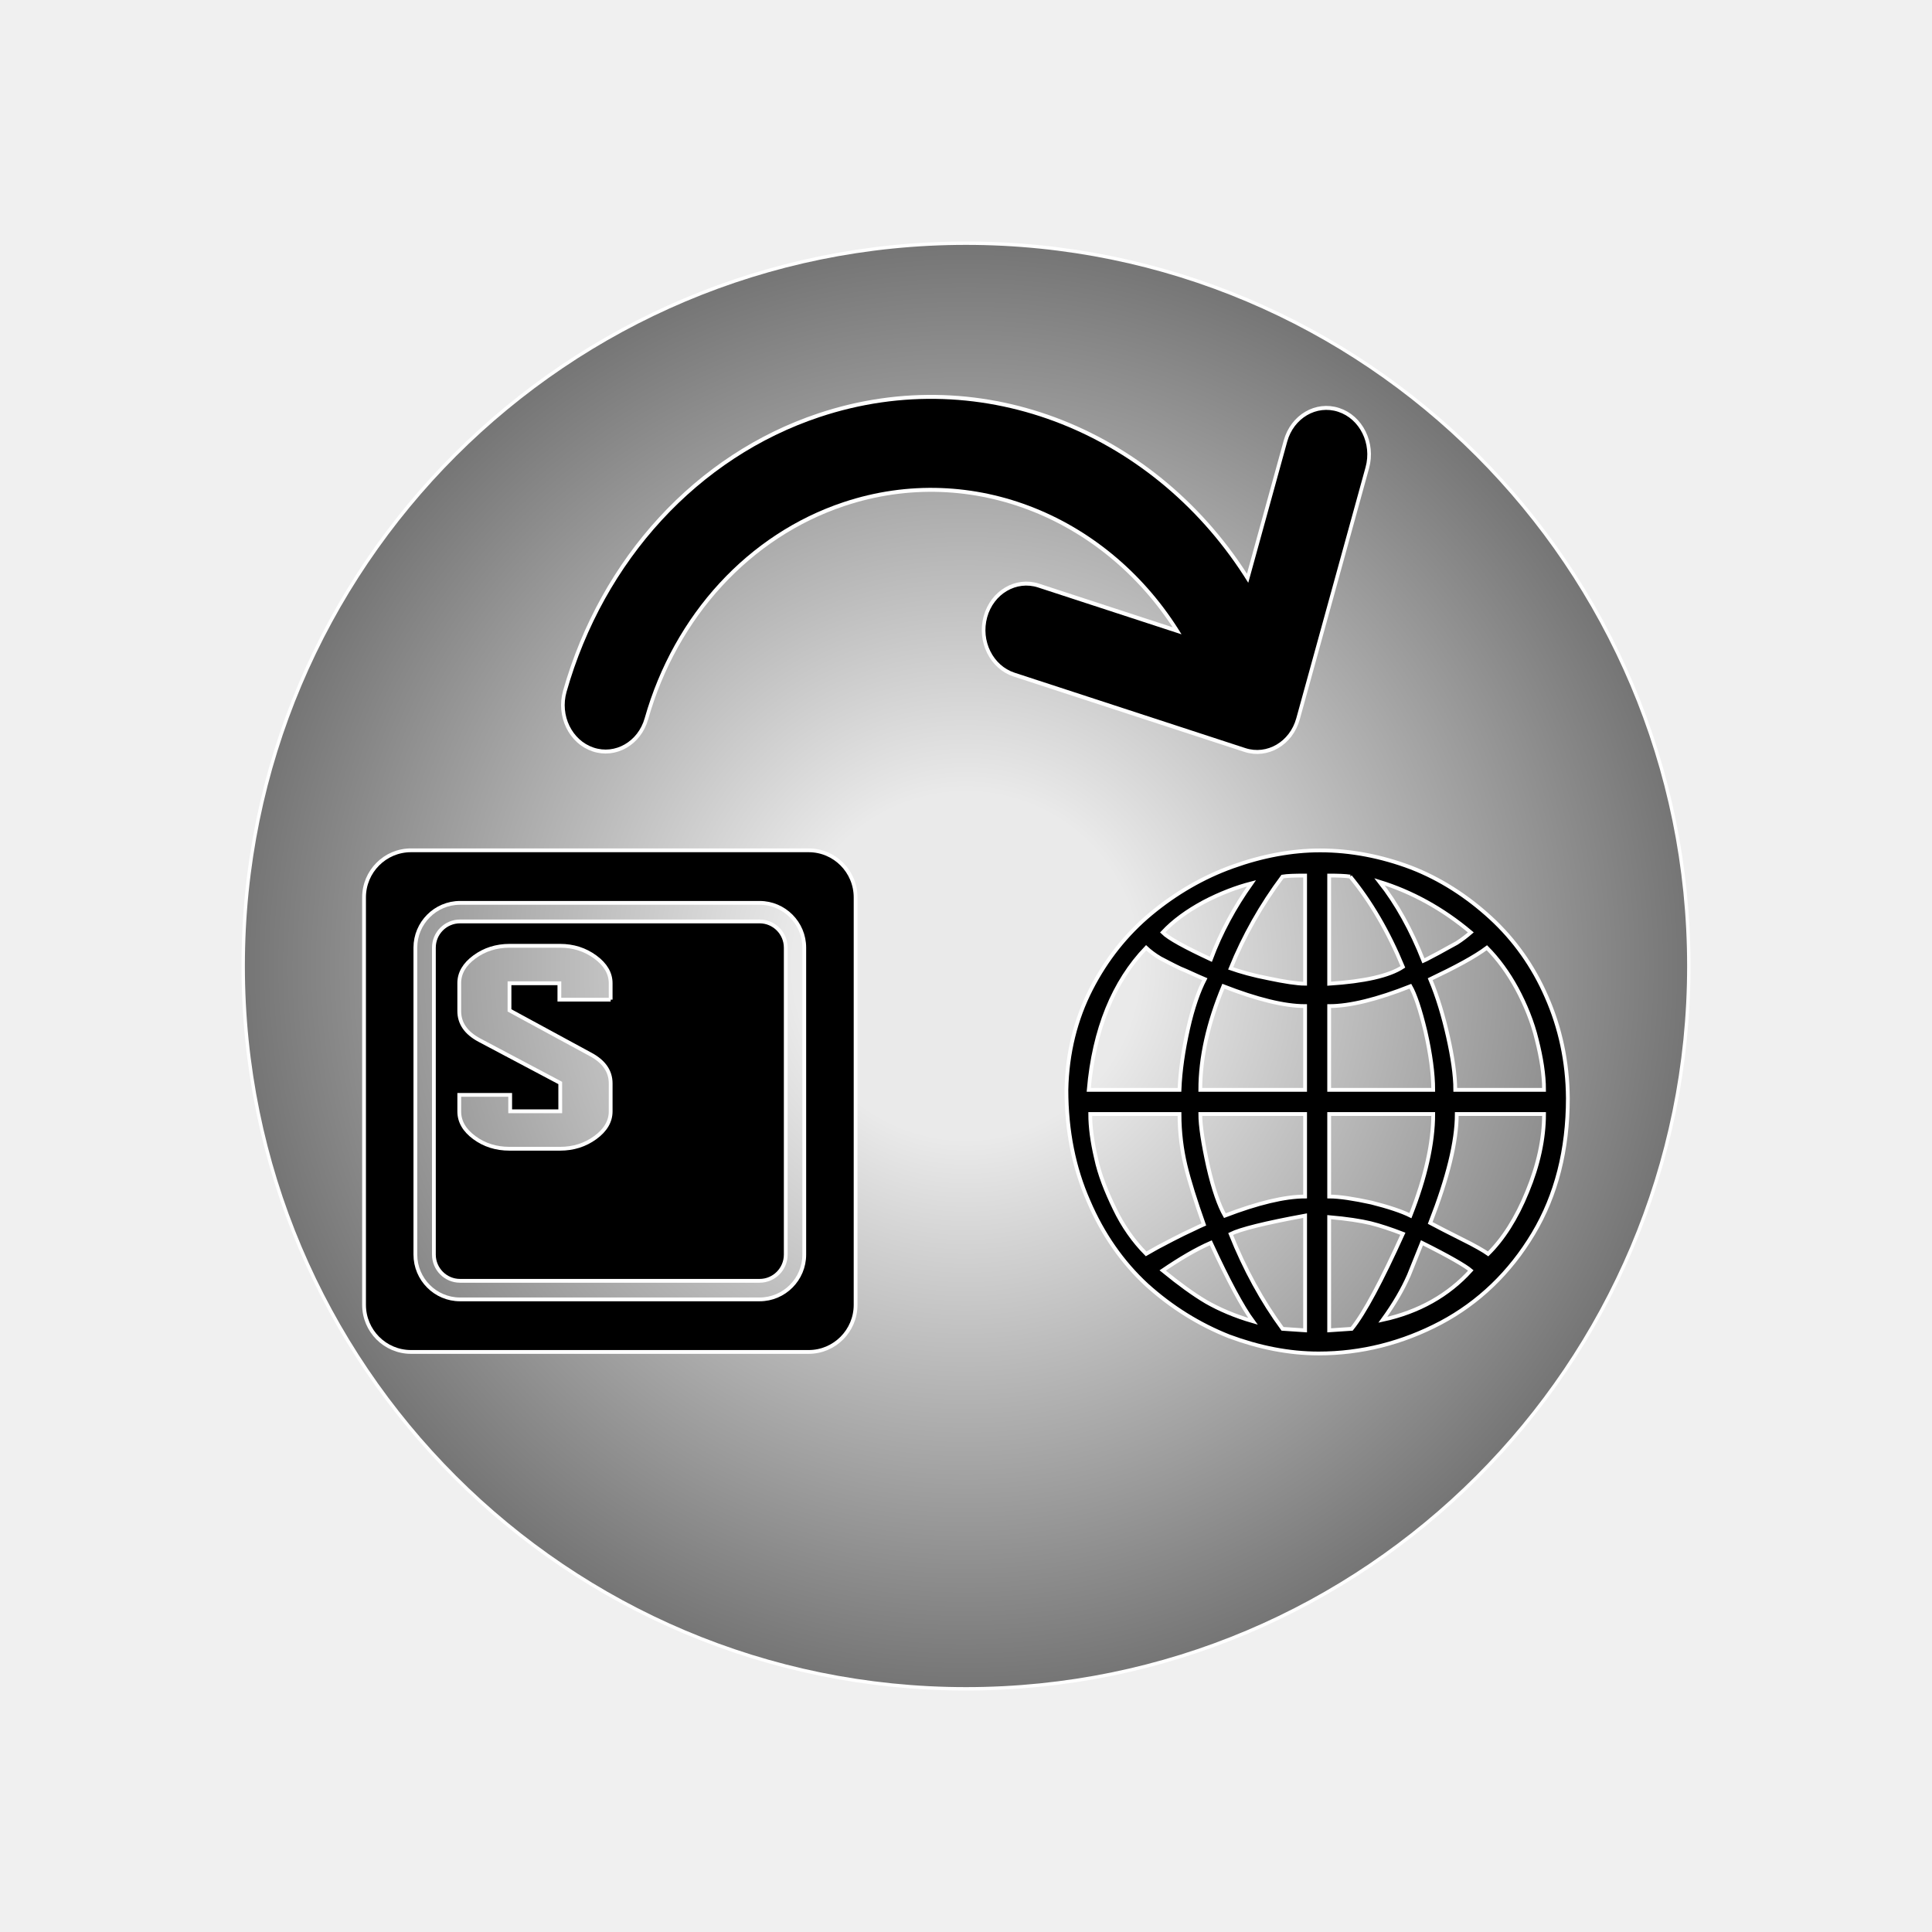
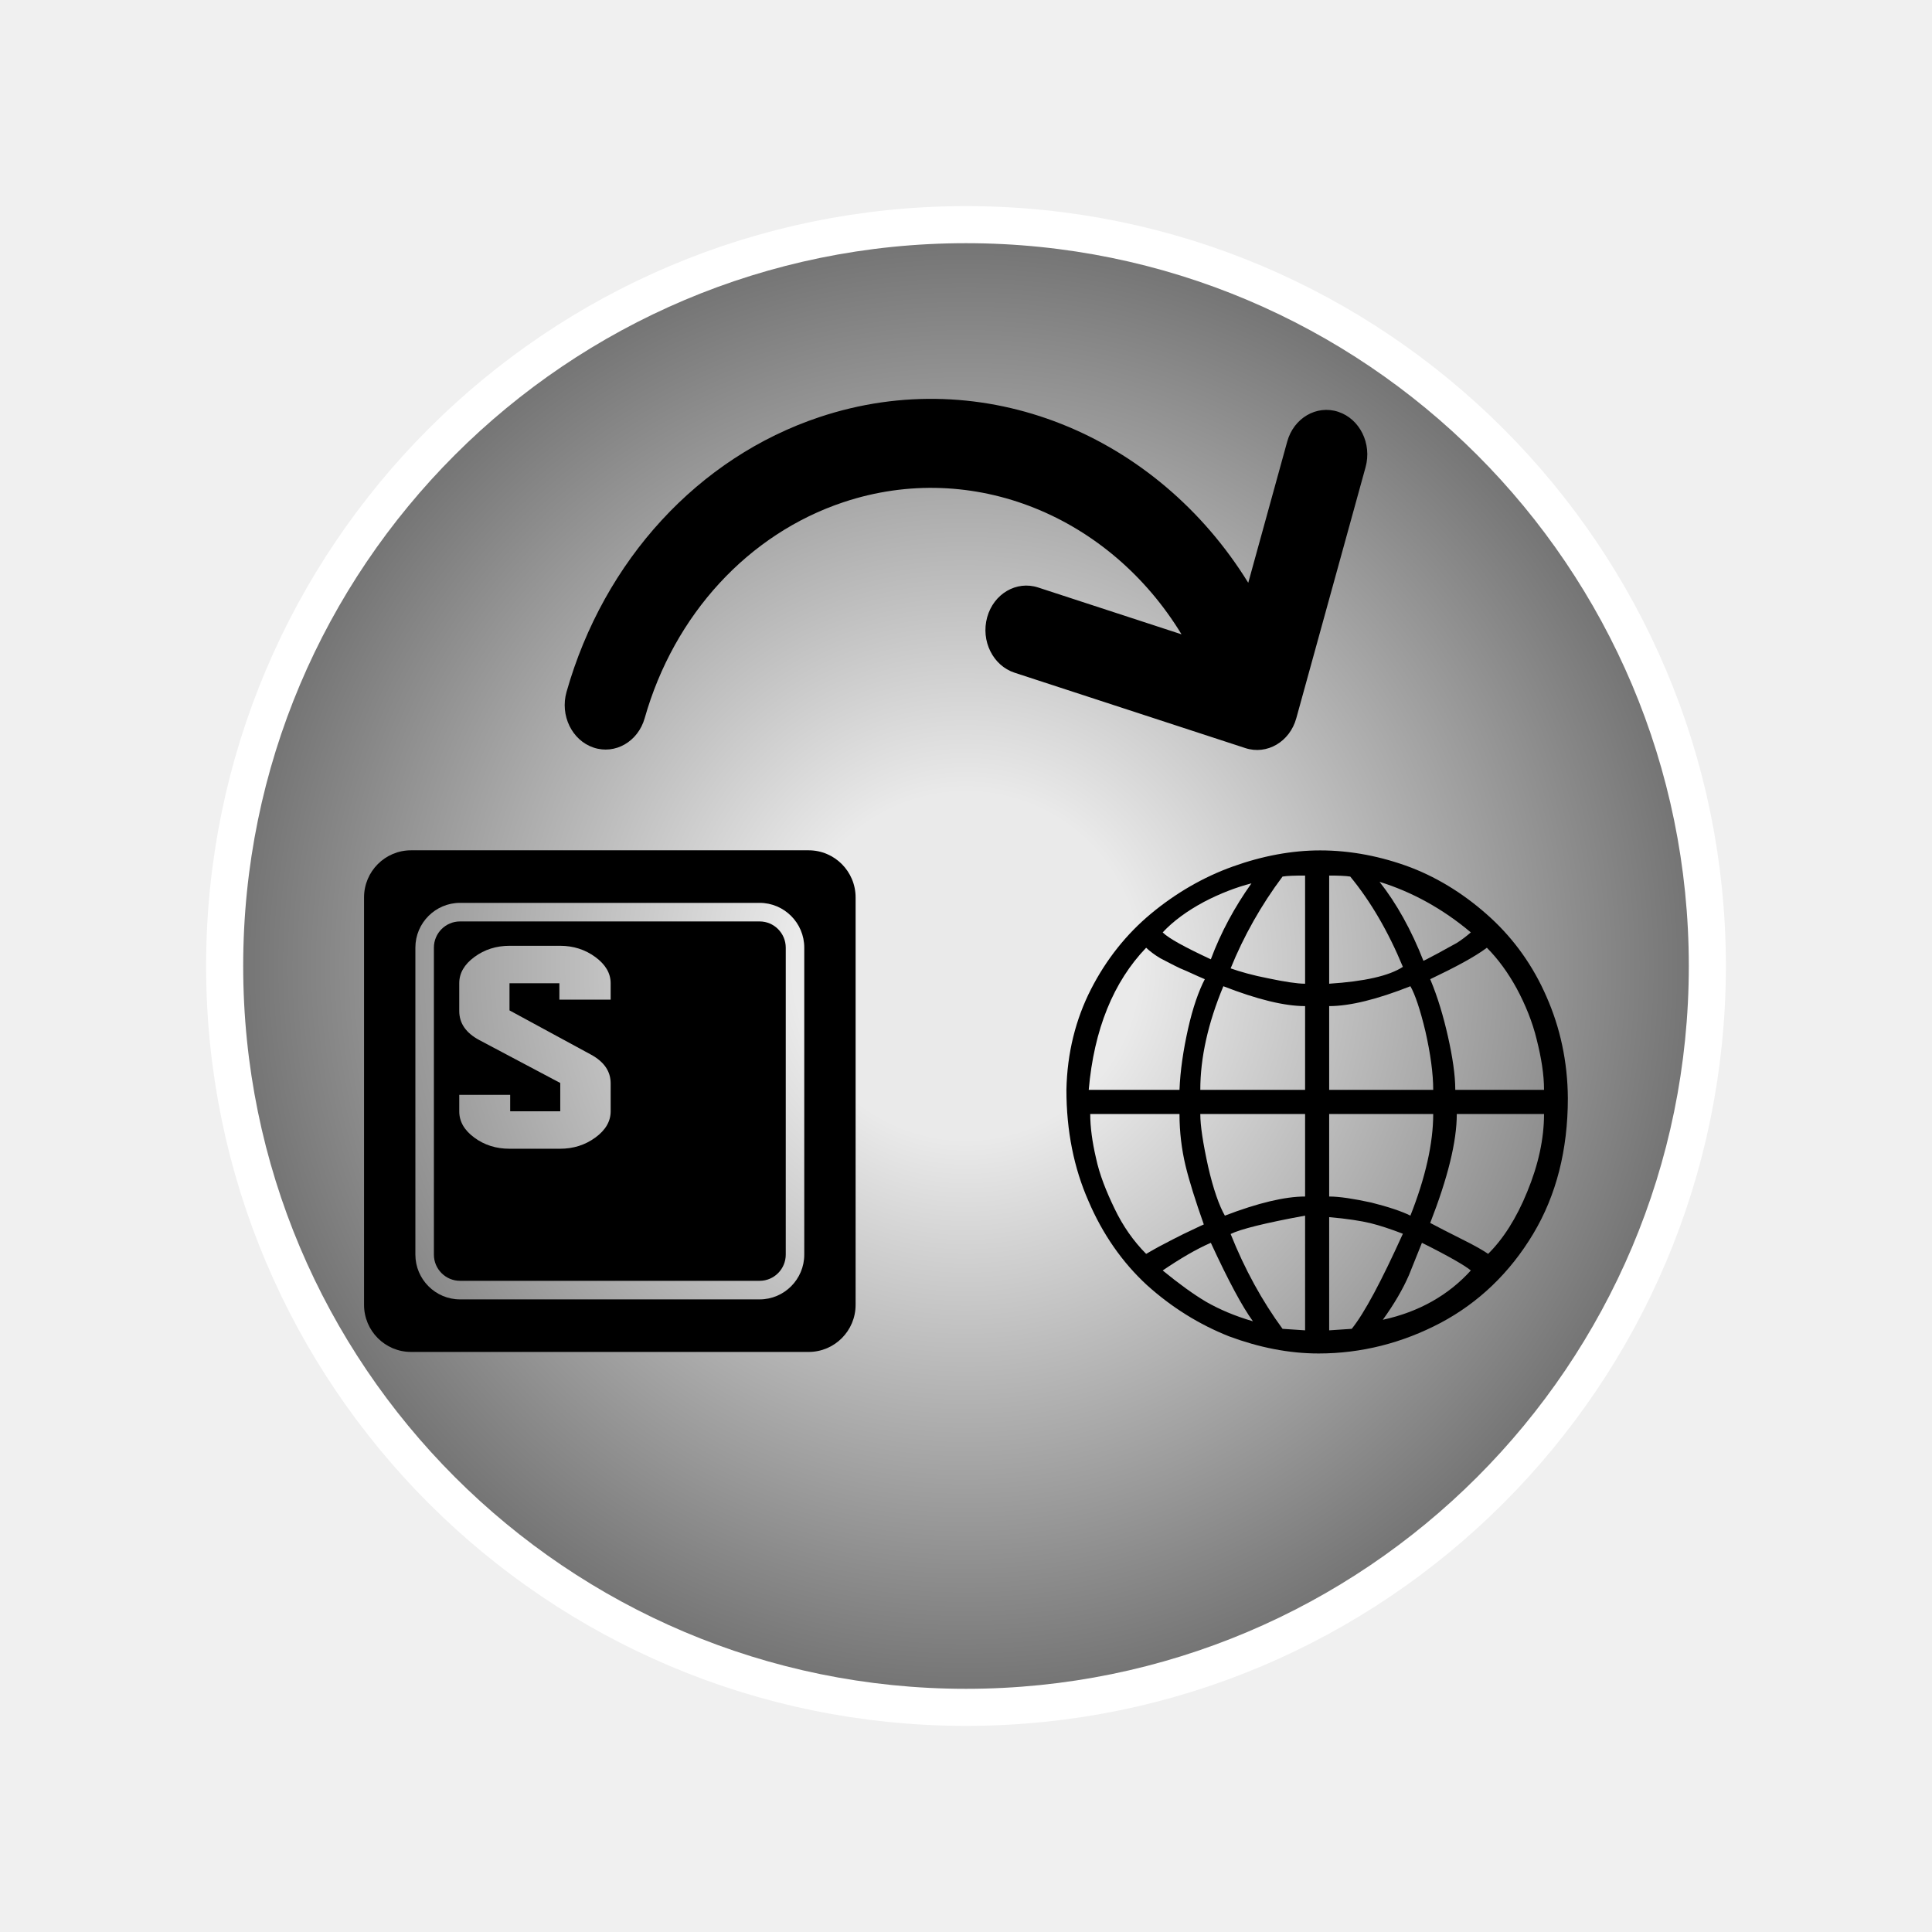
<svg xmlns="http://www.w3.org/2000/svg" xmlns:xlink="http://www.w3.org/1999/xlink" width="128" height="128" viewBox="0 0 32 32" version="1.1" id="svg1" xml:space="preserve">
  <defs id="defs1">
    <linearGradient id="linearGradient6">
      <stop style="stop-color:#eaeaea;stop-opacity:1;" offset="0.239" id="stop6" />
      <stop style="stop-color:#757575;stop-opacity:1;" offset="1" id="stop7" />
    </linearGradient>
    <linearGradient id="linearGradient1">
      <stop style="stop-color:#000000;stop-opacity:1;" offset="0" id="stop1" />
      <stop style="stop-color:#000000;stop-opacity:0;" offset="1" id="stop2" />
    </linearGradient>
    <linearGradient xlink:href="#linearGradient1" id="linearGradient2" x1="7.655" y1="20.173" x2="24.233" y2="6.851" gradientUnits="userSpaceOnUse" />
    <radialGradient xlink:href="#linearGradient6" id="radialGradient7" cx="16" cy="16" fx="16" fy="16" r="16" gradientUnits="userSpaceOnUse" gradientTransform="matrix(0.7482398,0,0,0.7482397,4.028163,4.028163)" />
    <linearGradient xlink:href="#linearGradient1" id="linearGradient8" gradientUnits="userSpaceOnUse" x1="7.655" y1="20.173" x2="24.233" y2="6.851" />
  </defs>
  <g id="layer1" style="fill-opacity:1;fill:url(#linearGradient2)">
-     <circle style="fill:url(#radialGradient7);stroke:#ffffff;stroke-width:0.056;stroke-dasharray:none;stroke-opacity:1" id="path6" cx="16" cy="16" r="11.972" />
-     <g id="g10" transform="matrix(0.001465,0,0,-0.00146977,17.6606,22.42493)" style="fill:url(#linearGradient8)">
-       <path d="M 1.73,2975.51 C 10.234,3392.2 106.613,3772.05 279.527,4109.37 c 172.914,337.33 402.52,623.62 680.317,853.23 277.796,229.6 589.606,411.02 924.096,530.08 331.65,119.05 666.14,181.41 986.45,181.41 348.66,0 694.49,-68.03 1026.15,-192.75 331.65,-127.56 634.96,-323.15 901.41,-566.93 266.46,-243.78 481.89,-544.25 632.13,-890.08 153.07,-345.83 238.11,-728.5 240.94,-1142.36 0,-581.1 -130.39,-1094.17 -391.18,-1527.88 C 5016.22,914.723 4661.89,577.402 4233.86,350.629 3802.99,123.859 3338.11,4.805 2853.39,4.805 2516.06,4.805 2178.74,72.836 1841.42,197.559 1504.09,330.789 1192.29,523.543 911.652,775.828 633.859,1030.95 409.922,1351.26 251.18,1722.6 86.773,2093.94 1.73,2513.46 1.73,2975.51 Z M 1566.46,4222.76 c -102.05,42.52 -192.76,87.87 -277.8,121.88 -85.04,39.69 -161.57,82.21 -223.94,113.39 -68.029,39.69 -121.884,82.21 -161.572,119.06 C 534.645,4194.41 313.543,3658.66 254.016,2975.51 H 1280.16 c 8.5,215.44 42.52,445.04 96.38,685.99 53.85,240.94 121.89,430.86 189.92,561.26 z m 527.24,1080 C 1926.46,5260.24 1739.37,5189.37 1555.12,5092.99 1365.2,4990.95 1209.29,4877.56 1090.23,4750 c 68.04,-68.03 252.29,-167.24 544.26,-303.3 113.39,303.3 269.29,589.6 459.21,856.06 z m 351.5,76.53 c -240.95,-320.31 -439.37,-671.81 -586.77,-1034.65 104.88,-36.84 252.28,-79.36 430.86,-113.38 175.75,-36.85 320.32,-59.53 411.03,-59.53 v 1218.9 c -116.23,0 -206.93,-2.83 -255.12,-11.34 z m 255.12,-1459.84 c -235.28,0 -544.26,76.53 -924.1,223.94 -172.91,-413.86 -260.79,-805.04 -260.79,-1167.88 h 1184.89 z m 0,-1216.06 H 1515.43 c 0,-133.23 31.18,-331.66 87.88,-589.61 59.53,-260.79 127.56,-447.87 189.92,-555.59 371.34,141.73 677.48,215.43 907.09,215.43 z m -1420.16,0 H 271.023 c 0,-147.41 22.676,-314.65 65.196,-496.07 39.687,-187.08 116.222,-377 209.765,-569.76 93.543,-195.59 215.434,-368.51 357.164,-510.24 65.2,36.85 133.232,76.54 189.922,104.88 65.2,34.02 144.57,76.54 232.44,119.06 93.54,42.52 170.08,82.2 229.61,107.72 -93.55,263.62 -164.41,487.56 -206.93,663.31 -42.52,178.58 -68.03,374.17 -68.03,581.1 z M 2700.32,1558.19 C 2249.61,1475.98 1966.14,1405.12 1858.43,1351.26 2017.16,954.41 2215.59,594.41 2445.2,282.598 L 2700.32,265.59 Z M 1634.49,1252.05 C 1464.41,1178.35 1282.99,1070.63 1090.23,940.238 1274.49,790 1438.9,670.945 1583.46,585.906 1728.03,503.699 1903.78,427.164 2110.71,367.637 1991.65,529.211 1832.91,824.016 1634.49,1252.05 Z M 3227.56,282.598 c 144.57,178.582 337.32,541.418 578.27,1071.492 -133.23,51.03 -260.79,93.55 -365.67,119.06 -104.88,25.51 -266.46,51.02 -467.72,68.03 V 265.59 Z m 1346.46,657.64 c -59.53,51.024 -249.45,161.572 -552.76,311.812 -34.01,-82.21 -85.04,-209.76 -147.4,-365.671 -68.03,-155.906 -167.25,-325.984 -294.81,-501.734 408.2,87.875 742.68,277.796 994.97,555.593 z m 827.71,1763.152 h -986.45 c 0,-311.82 -102.05,-720 -300.48,-1227.41 85.04,-45.35 206.93,-107.71 354.33,-181.41 150.24,-73.7 252.29,-133.23 300.48,-167.25 167.24,164.41 320.31,399.69 442.2,700.16 124.73,300.47 189.92,595.28 189.92,875.91 z m -1252.91,0 H 2972.44 v -929.77 c 116.22,0 280.63,-25.51 476.22,-68.03 192.76,-48.19 345.83,-99.21 442.21,-147.4 170.08,428.03 257.95,816.38 257.95,1145.2 z M 2972.44,3919.45 v -943.94 h 1176.38 c 0,184.26 -31.18,408.19 -87.87,657.64 -59.53,249.45 -119.06,422.36 -170.08,510.24 -374.18,-147.41 -683.16,-223.94 -918.43,-223.94 z m 1782.99,657.64 c -136.06,-102.05 -354.33,-218.27 -640.63,-354.33 85.04,-201.26 150.24,-422.37 201.26,-649.14 51.03,-226.77 82.21,-430.86 82.21,-598.11 h 1003.46 c 0,172.92 -31.18,362.84 -82.2,564.1 -48.19,201.26 -130.4,399.68 -226.77,578.27 -96.38,175.74 -209.77,331.65 -337.33,459.21 z M 4574.02,4750 c -320.32,269.29 -671.82,459.21 -1031.82,569.77 192.76,-243.79 360,-544.26 496.07,-890.09 39.68,17.02 96.37,51.03 170.08,87.88 73.7,39.69 147.4,82.21 206.93,113.39 62.36,39.68 116.22,82.2 158.74,119.05 z m -1363.47,629.29 c -53.86,8.51 -138.9,11.34 -238.11,11.34 v -1218.9 c 396.85,25.52 677.48,87.88 833.39,189.92 -164.41,396.85 -365.67,739.85 -595.28,1017.64" style="opacity:1;fill:#000000;fill-opacity:1;fill-rule:evenodd;stroke:#ffffff;stroke-width:42.8;stroke-dasharray:none;stroke-opacity:1" id="path12" />
+     <circle style="fill:url(#radialGradient7);stroke:#ffffff;stroke-width:1.228;stroke-dasharray:none;stroke-opacity:1;paint-order:markers stroke fill" id="path6" cx="16" cy="16" r="11.972" />
+     <g id="g10" transform="matrix(0.001465,0,0,-0.00146977,17.6606,22.42493)" style="fill:url(#linearGradient8);stroke:none">
+       <path d="M 1.73,2975.51 C 10.234,3392.2 106.613,3772.05 279.527,4109.37 c 172.914,337.33 402.52,623.62 680.317,853.23 277.796,229.6 589.606,411.02 924.096,530.08 331.65,119.05 666.14,181.41 986.45,181.41 348.66,0 694.49,-68.03 1026.15,-192.75 331.65,-127.56 634.96,-323.15 901.41,-566.93 266.46,-243.78 481.89,-544.25 632.13,-890.08 153.07,-345.83 238.11,-728.5 240.94,-1142.36 0,-581.1 -130.39,-1094.17 -391.18,-1527.88 C 5016.22,914.723 4661.89,577.402 4233.86,350.629 3802.99,123.859 3338.11,4.805 2853.39,4.805 2516.06,4.805 2178.74,72.836 1841.42,197.559 1504.09,330.789 1192.29,523.543 911.652,775.828 633.859,1030.95 409.922,1351.26 251.18,1722.6 86.773,2093.94 1.73,2513.46 1.73,2975.51 Z M 1566.46,4222.76 c -102.05,42.52 -192.76,87.87 -277.8,121.88 -85.04,39.69 -161.57,82.21 -223.94,113.39 -68.029,39.69 -121.884,82.21 -161.572,119.06 C 534.645,4194.41 313.543,3658.66 254.016,2975.51 H 1280.16 c 8.5,215.44 42.52,445.04 96.38,685.99 53.85,240.94 121.89,430.86 189.92,561.26 z m 527.24,1080 C 1926.46,5260.24 1739.37,5189.37 1555.12,5092.99 1365.2,4990.95 1209.29,4877.56 1090.23,4750 c 68.04,-68.03 252.29,-167.24 544.26,-303.3 113.39,303.3 269.29,589.6 459.21,856.06 z m 351.5,76.53 c -240.95,-320.31 -439.37,-671.81 -586.77,-1034.65 104.88,-36.84 252.28,-79.36 430.86,-113.38 175.75,-36.85 320.32,-59.53 411.03,-59.53 v 1218.9 c -116.23,0 -206.93,-2.83 -255.12,-11.34 z m 255.12,-1459.84 c -235.28,0 -544.26,76.53 -924.1,223.94 -172.91,-413.86 -260.79,-805.04 -260.79,-1167.88 h 1184.89 z m 0,-1216.06 H 1515.43 c 0,-133.23 31.18,-331.66 87.88,-589.61 59.53,-260.79 127.56,-447.87 189.92,-555.59 371.34,141.73 677.48,215.43 907.09,215.43 z m -1420.16,0 H 271.023 c 0,-147.41 22.676,-314.65 65.196,-496.07 39.687,-187.08 116.222,-377 209.765,-569.76 93.543,-195.59 215.434,-368.51 357.164,-510.24 65.2,36.85 133.232,76.54 189.922,104.88 65.2,34.02 144.57,76.54 232.44,119.06 93.54,42.52 170.08,82.2 229.61,107.72 -93.55,263.62 -164.41,487.56 -206.93,663.31 -42.52,178.58 -68.03,374.17 -68.03,581.1 z M 2700.32,1558.19 C 2249.61,1475.98 1966.14,1405.12 1858.43,1351.26 2017.16,954.41 2215.59,594.41 2445.2,282.598 L 2700.32,265.59 Z M 1634.49,1252.05 C 1464.41,1178.35 1282.99,1070.63 1090.23,940.238 1274.49,790 1438.9,670.945 1583.46,585.906 1728.03,503.699 1903.78,427.164 2110.71,367.637 1991.65,529.211 1832.91,824.016 1634.49,1252.05 Z M 3227.56,282.598 c 144.57,178.582 337.32,541.418 578.27,1071.492 -133.23,51.03 -260.79,93.55 -365.67,119.06 -104.88,25.51 -266.46,51.02 -467.72,68.03 V 265.59 Z m 1346.46,657.64 c -59.53,51.024 -249.45,161.572 -552.76,311.812 -34.01,-82.21 -85.04,-209.76 -147.4,-365.671 -68.03,-155.906 -167.25,-325.984 -294.81,-501.734 408.2,87.875 742.68,277.796 994.97,555.593 z m 827.71,1763.152 h -986.45 c 0,-311.82 -102.05,-720 -300.48,-1227.41 85.04,-45.35 206.93,-107.71 354.33,-181.41 150.24,-73.7 252.29,-133.23 300.48,-167.25 167.24,164.41 320.31,399.69 442.2,700.16 124.73,300.47 189.92,595.28 189.92,875.91 z m -1252.91,0 H 2972.44 v -929.77 c 116.22,0 280.63,-25.51 476.22,-68.03 192.76,-48.19 345.83,-99.21 442.21,-147.4 170.08,428.03 257.95,816.38 257.95,1145.2 z M 2972.44,3919.45 v -943.94 h 1176.38 c 0,184.26 -31.18,408.19 -87.87,657.64 -59.53,249.45 -119.06,422.36 -170.08,510.24 -374.18,-147.41 -683.16,-223.94 -918.43,-223.94 z m 1782.99,657.64 c -136.06,-102.05 -354.33,-218.27 -640.63,-354.33 85.04,-201.26 150.24,-422.37 201.26,-649.14 51.03,-226.77 82.21,-430.86 82.21,-598.11 h 1003.46 c 0,172.92 -31.18,362.84 -82.2,564.1 -48.19,201.26 -130.4,399.68 -226.77,578.27 -96.38,175.74 -209.77,331.65 -337.33,459.21 z M 4574.02,4750 c -320.32,269.29 -671.82,459.21 -1031.82,569.77 192.76,-243.79 360,-544.26 496.07,-890.09 39.68,17.02 96.37,51.03 170.08,87.88 73.7,39.69 147.4,82.21 206.93,113.39 62.36,39.68 116.22,82.2 158.74,119.05 z m -1363.47,629.29 c -53.86,8.51 -138.9,11.34 -238.11,11.34 v -1218.9 c 396.85,25.52 677.48,87.88 833.39,189.92 -164.41,396.85 -365.67,739.85 -595.28,1017.64" style="opacity:1;fill:#000000;fill-opacity:1;fill-rule:evenodd;stroke:none;stroke-width:42.8;stroke-dasharray:none;stroke-opacity:1" id="path12" />
    </g>
-     <g style="fill:#000000" id="g8" transform="matrix(0.09070665,0.02169312,-0.01993816,0.09869074,-14.154,-18.55097)">
-       <path id="XMLID_6_" d="m 435.838,161.277 c -4.017,-0.303 -7.519,2.707 -7.822,6.725 l -1.818,24.095 c -21.116,-20.182 -53.809,-25.181 -80.516,-10.11 -19.658,11.093 -32.514,31.163 -34.389,53.685 -0.334,4.015 2.649,7.54 6.664,7.874 4.015,0.334 7.54,-2.649 7.874,-6.664 1.474,-17.702 11.575,-33.473 27.021,-42.189 21.1,-11.907 46.956,-7.87 63.536,8.209 l -26.631,-2.009 c -4.016,-0.303 -7.519,2.708 -7.822,6.725 -0.303,4.017 2.708,7.519 6.725,7.822 l 42.85,3.232 c 2.009,0.152 3.888,-0.526 5.304,-1.742 1.415,-1.217 2.367,-2.974 2.519,-4.982 l 3.233,-42.848 c 0.304,-4.018 -2.707,-7.52 -6.724,-7.823 z" style="stroke:#ffffff;stroke-width:1.297;stroke-dasharray:none;stroke-opacity:1;paint-order:stroke markers fill" />
+     <g style="fill:#000000;stroke:none" id="g8" transform="matrix(0.09070665,0.02169312,-0.01993816,0.09869074,-14.154,-18.55097)">
+       <path id="XMLID_6_" d="m 435.838,161.277 c -4.017,-0.303 -7.519,2.707 -7.822,6.725 l -1.818,24.095 c -21.116,-20.182 -53.809,-25.181 -80.516,-10.11 -19.658,11.093 -32.514,31.163 -34.389,53.685 -0.334,4.015 2.649,7.54 6.664,7.874 4.015,0.334 7.54,-2.649 7.874,-6.664 1.474,-17.702 11.575,-33.473 27.021,-42.189 21.1,-11.907 46.956,-7.87 63.536,8.209 l -26.631,-2.009 c -4.016,-0.303 -7.519,2.708 -7.822,6.725 -0.303,4.017 2.708,7.519 6.725,7.822 l 42.85,3.232 c 2.009,0.152 3.888,-0.526 5.304,-1.742 1.415,-1.217 2.367,-2.974 2.519,-4.982 l 3.233,-42.848 c 0.304,-4.018 -2.707,-7.52 -6.724,-7.823 z" style="stroke:none;stroke-width:1.297;stroke-dasharray:none;stroke-opacity:1;paint-order:stroke markers fill" />
    </g>
-     <g style="fill:#000000" id="g9" transform="matrix(0.02195177,0,0,0.02201866,5.958926,14.08373)">
-       <g id="g1">
-         <path d="M 301.689,53.505 H 75.651 c -10.876,0 -19.725,8.843 -19.725,19.718 v 230.911 c 0,10.866 8.843,19.715 19.725,19.715 H 301.69 c 10.873,0 19.722,-8.843 19.722,-19.715 V 73.223 c -0.006,-10.875 -8.85,-19.718 -19.723,-19.718 z m -112.382,58.846 h -38.696 v -12.344 h -37.637 v 20.413 l 61.429,33.24 c 9.936,5.373 14.904,12.596 14.904,21.668 v 20.992 c 0,7.578 -3.861,14.166 -11.565,19.77 -7.716,5.604 -16.58,8.404 -26.605,8.404 h -38.163 c -10.114,0 -18.958,-2.779 -26.538,-8.361 -7.588,-5.562 -11.369,-12.136 -11.369,-19.72 V 183.97 h 38.422 v 12.344 h 37.778 v -21.29 L 90.219,142.767 C 80.115,137.393 75.062,130.102 75.062,120.904 v -20.99 c 0,-7.516 3.809,-14.077 11.438,-19.68 7.625,-5.603 16.489,-8.405 26.593,-8.405 h 38.04 c 10.025,0 18.889,2.818 26.605,8.457 7.705,5.637 11.565,12.214 11.565,19.727 v 12.339 h 0.004 z M 338.677,0 H 38.662 C 19.094,0 3.226,15.869 3.226,35.439 v 306.464 c 0,19.573 15.869,35.439 35.437,35.439 h 300.02 c 19.568,0 35.436,-15.866 35.436,-35.439 V 35.439 C 374.117,15.869 358.25,0 338.677,0 Z m -3.296,304.122 c 0,18.572 -15.113,33.691 -33.691,33.691 H 75.651 c -18.576,0 -33.695,-15.114 -33.695,-33.691 V 73.223 c 0,-18.569 15.114,-33.688 33.695,-33.688 H 301.69 c 18.572,0 33.691,15.114 33.691,33.688 z" id="path1" style="stroke:#ffffff;stroke-width:2.857;stroke-dasharray:none;stroke-opacity:1" />
+     <g style="fill:#000000;stroke:none" id="g9" transform="matrix(0.02195177,0,0,0.02201866,5.958926,14.08373)">
+       <g id="g1" style="stroke:none">
+         <path d="M 301.689,53.505 H 75.651 c -10.876,0 -19.725,8.843 -19.725,19.718 v 230.911 c 0,10.866 8.843,19.715 19.725,19.715 H 301.69 c 10.873,0 19.722,-8.843 19.722,-19.715 V 73.223 c -0.006,-10.875 -8.85,-19.718 -19.723,-19.718 z m -112.382,58.846 h -38.696 v -12.344 h -37.637 v 20.413 l 61.429,33.24 c 9.936,5.373 14.904,12.596 14.904,21.668 v 20.992 c 0,7.578 -3.861,14.166 -11.565,19.77 -7.716,5.604 -16.58,8.404 -26.605,8.404 h -38.163 c -10.114,0 -18.958,-2.779 -26.538,-8.361 -7.588,-5.562 -11.369,-12.136 -11.369,-19.72 V 183.97 h 38.422 v 12.344 h 37.778 v -21.29 L 90.219,142.767 C 80.115,137.393 75.062,130.102 75.062,120.904 v -20.99 c 0,-7.516 3.809,-14.077 11.438,-19.68 7.625,-5.603 16.489,-8.405 26.593,-8.405 h 38.04 c 10.025,0 18.889,2.818 26.605,8.457 7.705,5.637 11.565,12.214 11.565,19.727 v 12.339 h 0.004 z M 338.677,0 H 38.662 C 19.094,0 3.226,15.869 3.226,35.439 v 306.464 c 0,19.573 15.869,35.439 35.437,35.439 h 300.02 c 19.568,0 35.436,-15.866 35.436,-35.439 V 35.439 C 374.117,15.869 358.25,0 338.677,0 Z m -3.296,304.122 c 0,18.572 -15.113,33.691 -33.691,33.691 H 75.651 c -18.576,0 -33.695,-15.114 -33.695,-33.691 V 73.223 c 0,-18.569 15.114,-33.688 33.695,-33.688 H 301.69 c 18.572,0 33.691,15.114 33.691,33.688 z" id="path1" style="stroke:none;stroke-width:2.857;stroke-dasharray:none;stroke-opacity:1" />
      </g>
    </g>
  </g>
</svg>
